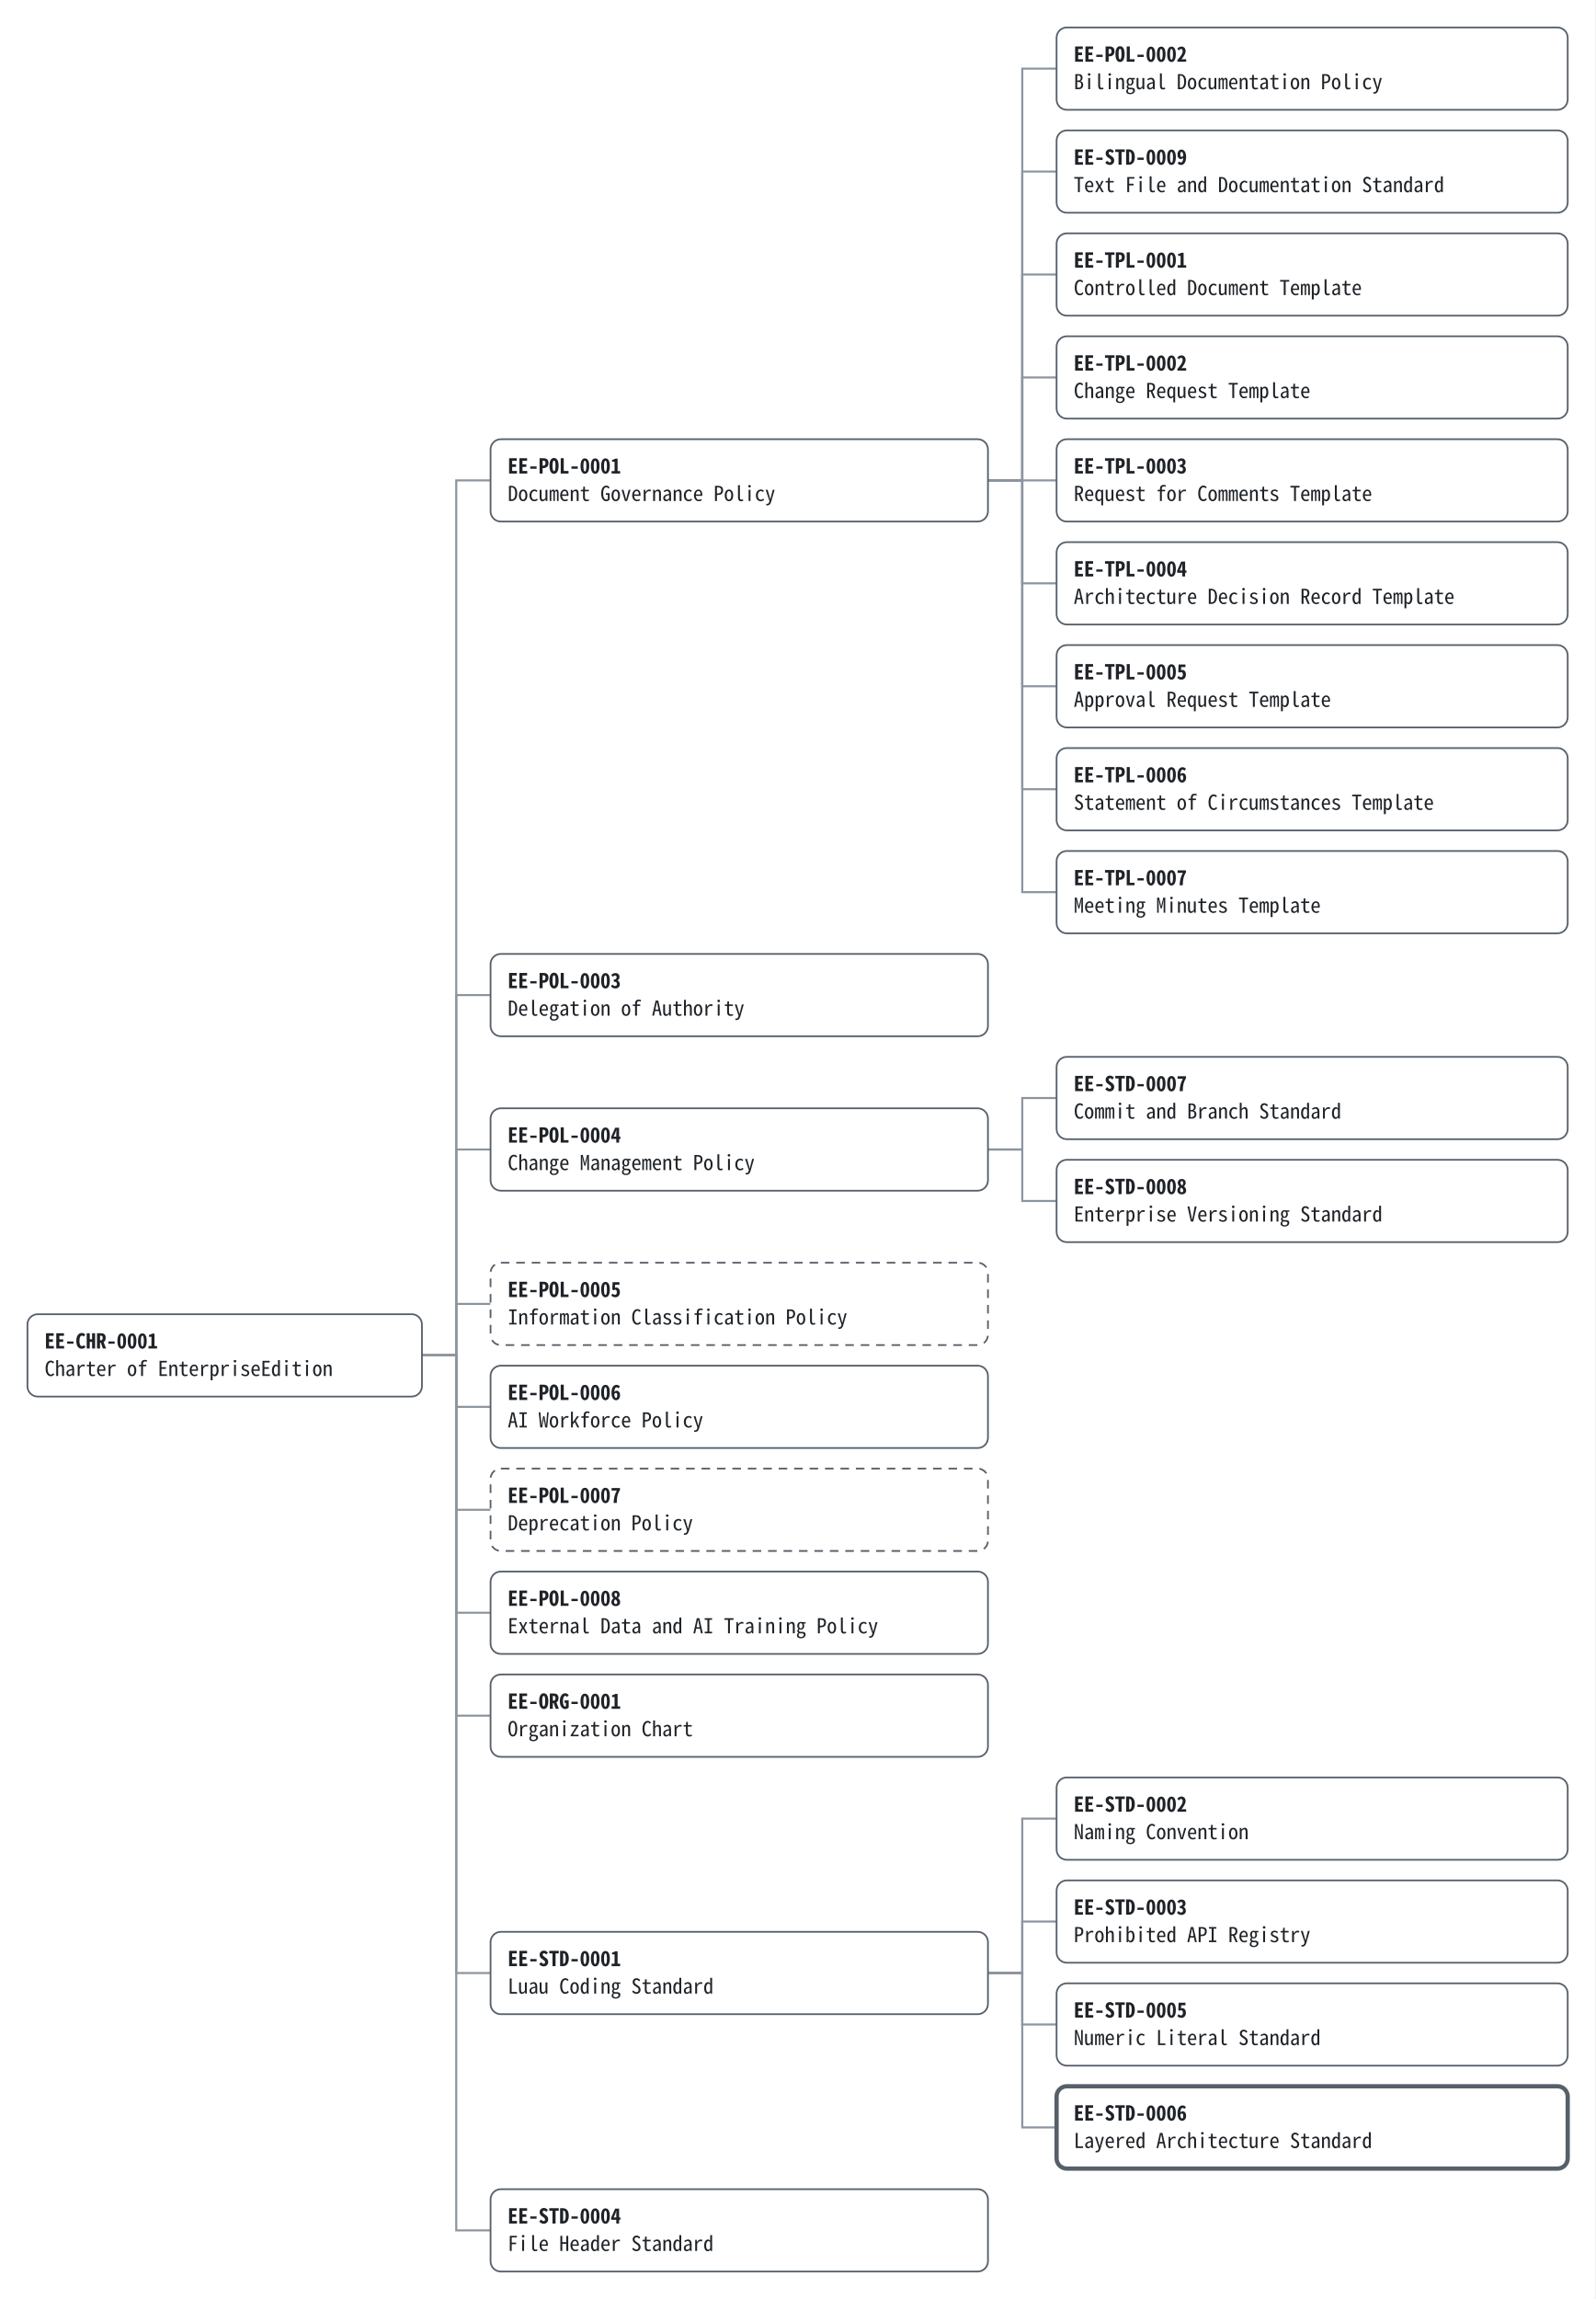
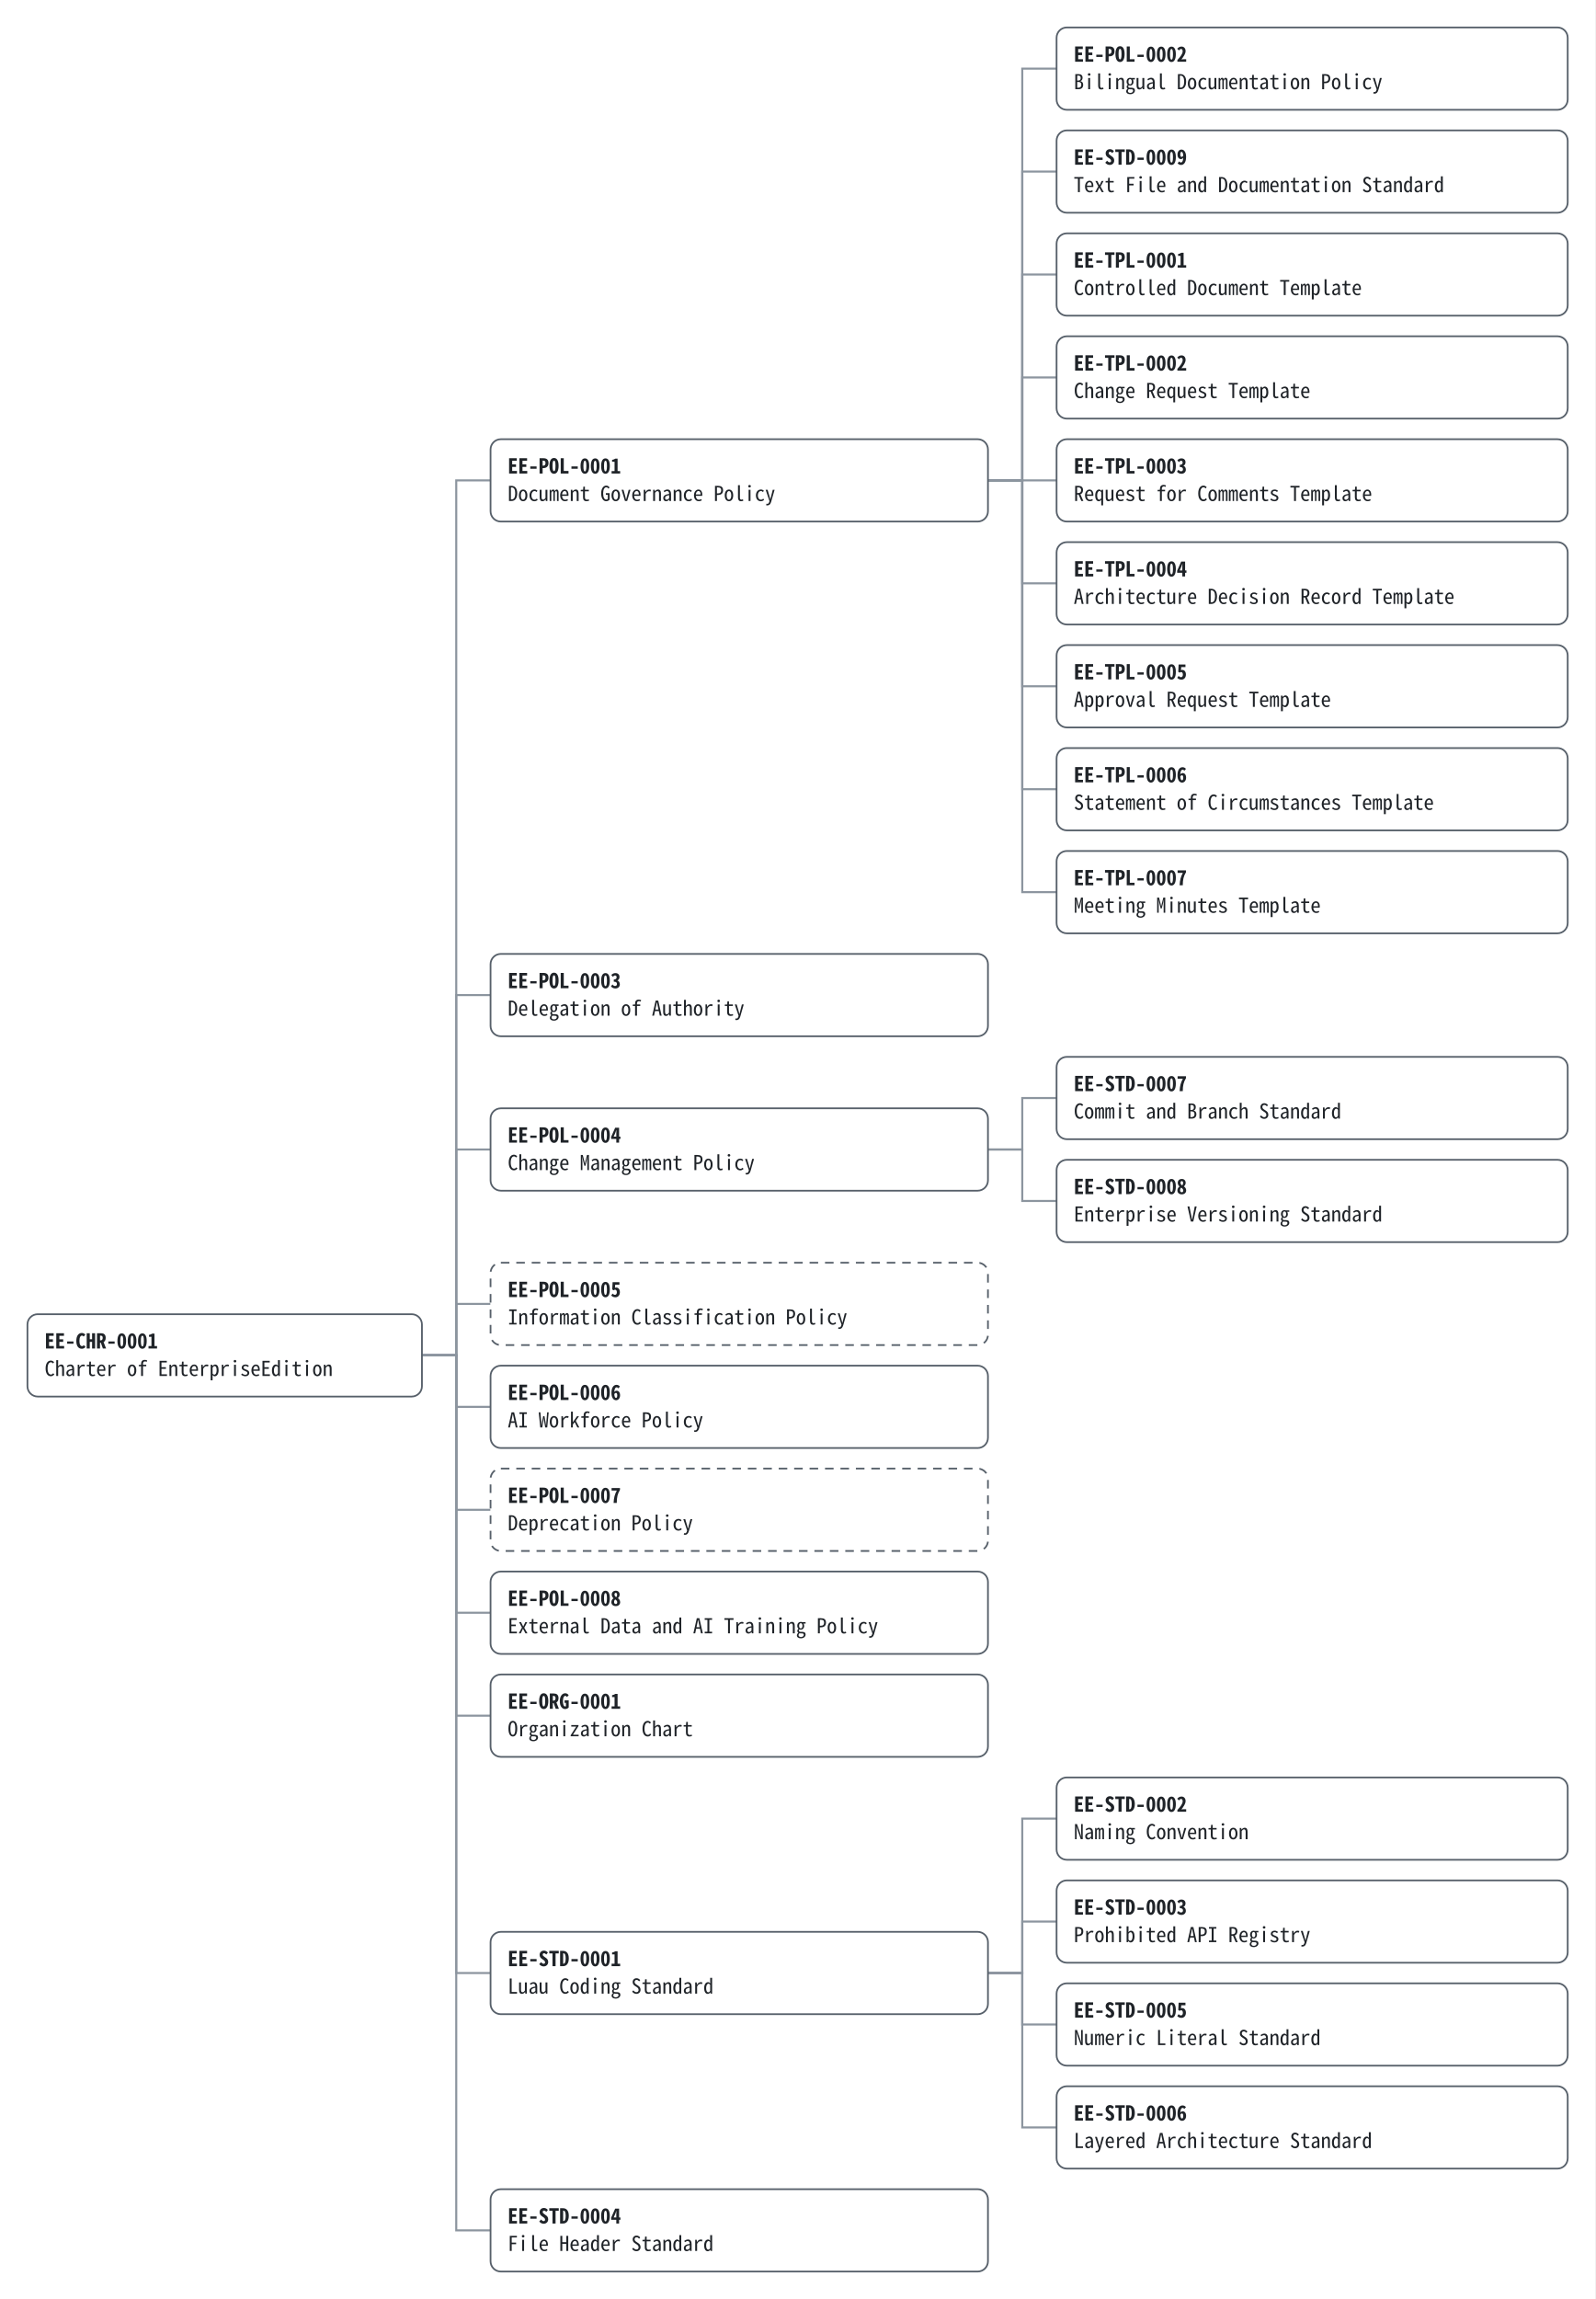
<svg xmlns="http://www.w3.org/2000/svg" width="930" height="1340" viewBox="0 0 930 1340" role="img">
  <style>text{font-family:ui-monospace,SFMono-Regular,Menlo,Consolas,'Noto Sans Mono CJK KR','Malgun Gothic',monospace;font-size:12px;fill:#1f2328}.first{font-weight:bold}.card{fill:#ffffff;stroke:#57606a;stroke-width:1}.dashed{stroke-dasharray:5 4}.bold{stroke-width:2.5}.edge{fill:none;stroke:#8c959f;stroke-width:1.2}</style>
  <rect width="930" height="1340" fill="#ffffff" />
  <path class="edge" d="M246 790H266V280H286" />
  <path class="edge" d="M246 790H266V580H286" />
  <path class="edge" d="M246 790H266V670H286" />
  <path class="edge" d="M246 790H266V760H286" />
  <path class="edge" d="M246 790H266V820H286" />
  <path class="edge" d="M246 790H266V880H286" />
  <path class="edge" d="M246 790H266V940H286" />
  <path class="edge" d="M246 790H266V1000H286" />
  <path class="edge" d="M246 790H266V1150H286" />
  <path class="edge" d="M246 790H266V1300H286" />
  <path class="edge" d="M576 280H596V40H616" />
  <path class="edge" d="M576 280H596V100H616" />
  <path class="edge" d="M576 280H596V160H616" />
  <path class="edge" d="M576 280H596V220H616" />
  <path class="edge" d="M576 280H596V280H616" />
  <path class="edge" d="M576 280H596V340H616" />
  <path class="edge" d="M576 280H596V400H616" />
  <path class="edge" d="M576 280H596V460H616" />
  <path class="edge" d="M576 280H596V520H616" />
  <path class="edge" d="M576 670H596V640H616" />
  <path class="edge" d="M576 670H596V700H616" />
  <path class="edge" d="M576 1150H596V1060H616" />
  <path class="edge" d="M576 1150H596V1120H616" />
  <path class="edge" d="M576 1150H596V1180H616" />
  <path class="edge" d="M576 1150H596V1240H616" />
  <rect class="card" x="16" y="766" width="230" height="48" rx="6" />
  <text class="first" x="26" y="786">EE-CHR-0001</text>
  <text x="26" y="802">Charter of EnterpriseEdition</text>
  <rect class="card" x="286" y="256" width="290" height="48" rx="6" />
  <text class="first" x="296" y="276">EE-POL-0001</text>
  <text x="296" y="292">Document Governance Policy</text>
  <rect class="card" x="616" y="16" width="298" height="48" rx="6" />
  <text class="first" x="626" y="36">EE-POL-0002</text>
  <text x="626" y="52">Bilingual Documentation Policy</text>
  <rect class="card" x="616" y="76" width="298" height="48" rx="6" />
  <text class="first" x="626" y="96">EE-STD-0009</text>
  <text x="626" y="112">Text File and Documentation Standard</text>
  <rect class="card" x="616" y="136" width="298" height="48" rx="6" />
  <text class="first" x="626" y="156">EE-TPL-0001</text>
  <text x="626" y="172">Controlled Document Template</text>
  <rect class="card" x="616" y="196" width="298" height="48" rx="6" />
  <text class="first" x="626" y="216">EE-TPL-0002</text>
  <text x="626" y="232">Change Request Template</text>
  <rect class="card" x="616" y="256" width="298" height="48" rx="6" />
  <text class="first" x="626" y="276">EE-TPL-0003</text>
  <text x="626" y="292">Request for Comments Template</text>
  <rect class="card" x="616" y="316" width="298" height="48" rx="6" />
  <text class="first" x="626" y="336">EE-TPL-0004</text>
  <text x="626" y="352">Architecture Decision Record Template</text>
  <rect class="card" x="616" y="376" width="298" height="48" rx="6" />
  <text class="first" x="626" y="396">EE-TPL-0005</text>
  <text x="626" y="412">Approval Request Template</text>
  <rect class="card" x="616" y="436" width="298" height="48" rx="6" />
  <text class="first" x="626" y="456">EE-TPL-0006</text>
  <text x="626" y="472">Statement of Circumstances Template</text>
  <rect class="card" x="616" y="496" width="298" height="48" rx="6" />
  <text class="first" x="626" y="516">EE-TPL-0007</text>
  <text x="626" y="532">Meeting Minutes Template</text>
  <rect class="card" x="286" y="556" width="290" height="48" rx="6" />
  <text class="first" x="296" y="576">EE-POL-0003</text>
  <text x="296" y="592">Delegation of Authority</text>
  <rect class="card" x="286" y="646" width="290" height="48" rx="6" />
  <text class="first" x="296" y="666">EE-POL-0004</text>
  <text x="296" y="682">Change Management Policy</text>
  <rect class="card" x="616" y="616" width="298" height="48" rx="6" />
  <text class="first" x="626" y="636">EE-STD-0007</text>
  <text x="626" y="652">Commit and Branch Standard</text>
  <rect class="card" x="616" y="676" width="298" height="48" rx="6" />
  <text class="first" x="626" y="696">EE-STD-0008</text>
  <text x="626" y="712">Enterprise Versioning Standard</text>
  <rect class="card dashed" x="286" y="736" width="290" height="48" rx="6" />
  <text class="first" x="296" y="756">EE-POL-0005</text>
  <text x="296" y="772">Information Classification Policy</text>
  <rect class="card" x="286" y="796" width="290" height="48" rx="6" />
  <text class="first" x="296" y="816">EE-POL-0006</text>
  <text x="296" y="832">AI Workforce Policy</text>
  <rect class="card dashed" x="286" y="856" width="290" height="48" rx="6" />
  <text class="first" x="296" y="876">EE-POL-0007</text>
  <text x="296" y="892">Deprecation Policy</text>
  <rect class="card" x="286" y="916" width="290" height="48" rx="6" />
  <text class="first" x="296" y="936">EE-POL-0008</text>
  <text x="296" y="952">External Data and AI Training Policy</text>
  <rect class="card" x="286" y="976" width="290" height="48" rx="6" />
  <text class="first" x="296" y="996">EE-ORG-0001</text>
  <text x="296" y="1012">Organization Chart</text>
  <rect class="card" x="286" y="1126" width="290" height="48" rx="6" />
  <text class="first" x="296" y="1146">EE-STD-0001</text>
  <text x="296" y="1162">Luau Coding Standard</text>
  <rect class="card" x="616" y="1036" width="298" height="48" rx="6" />
  <text class="first" x="626" y="1056">EE-STD-0002</text>
  <text x="626" y="1072">Naming Convention</text>
  <rect class="card" x="616" y="1096" width="298" height="48" rx="6" />
  <text class="first" x="626" y="1116">EE-STD-0003</text>
  <text x="626" y="1132">Prohibited API Registry</text>
  <rect class="card" x="616" y="1156" width="298" height="48" rx="6" />
  <text class="first" x="626" y="1176">EE-STD-0005</text>
  <text x="626" y="1192">Numeric Literal Standard</text>
-   <rect class="card bold" x="616" y="1216" width="298" height="48" rx="6" />
+   <rect class="card" x="616" y="1216" width="298" height="48" rx="6" />
  <text class="first" x="626" y="1236">EE-STD-0006</text>
  <text x="626" y="1252">Layered Architecture Standard</text>
  <rect class="card" x="286" y="1276" width="290" height="48" rx="6" />
  <text class="first" x="296" y="1296">EE-STD-0004</text>
  <text x="296" y="1312">File Header Standard</text>
</svg>
